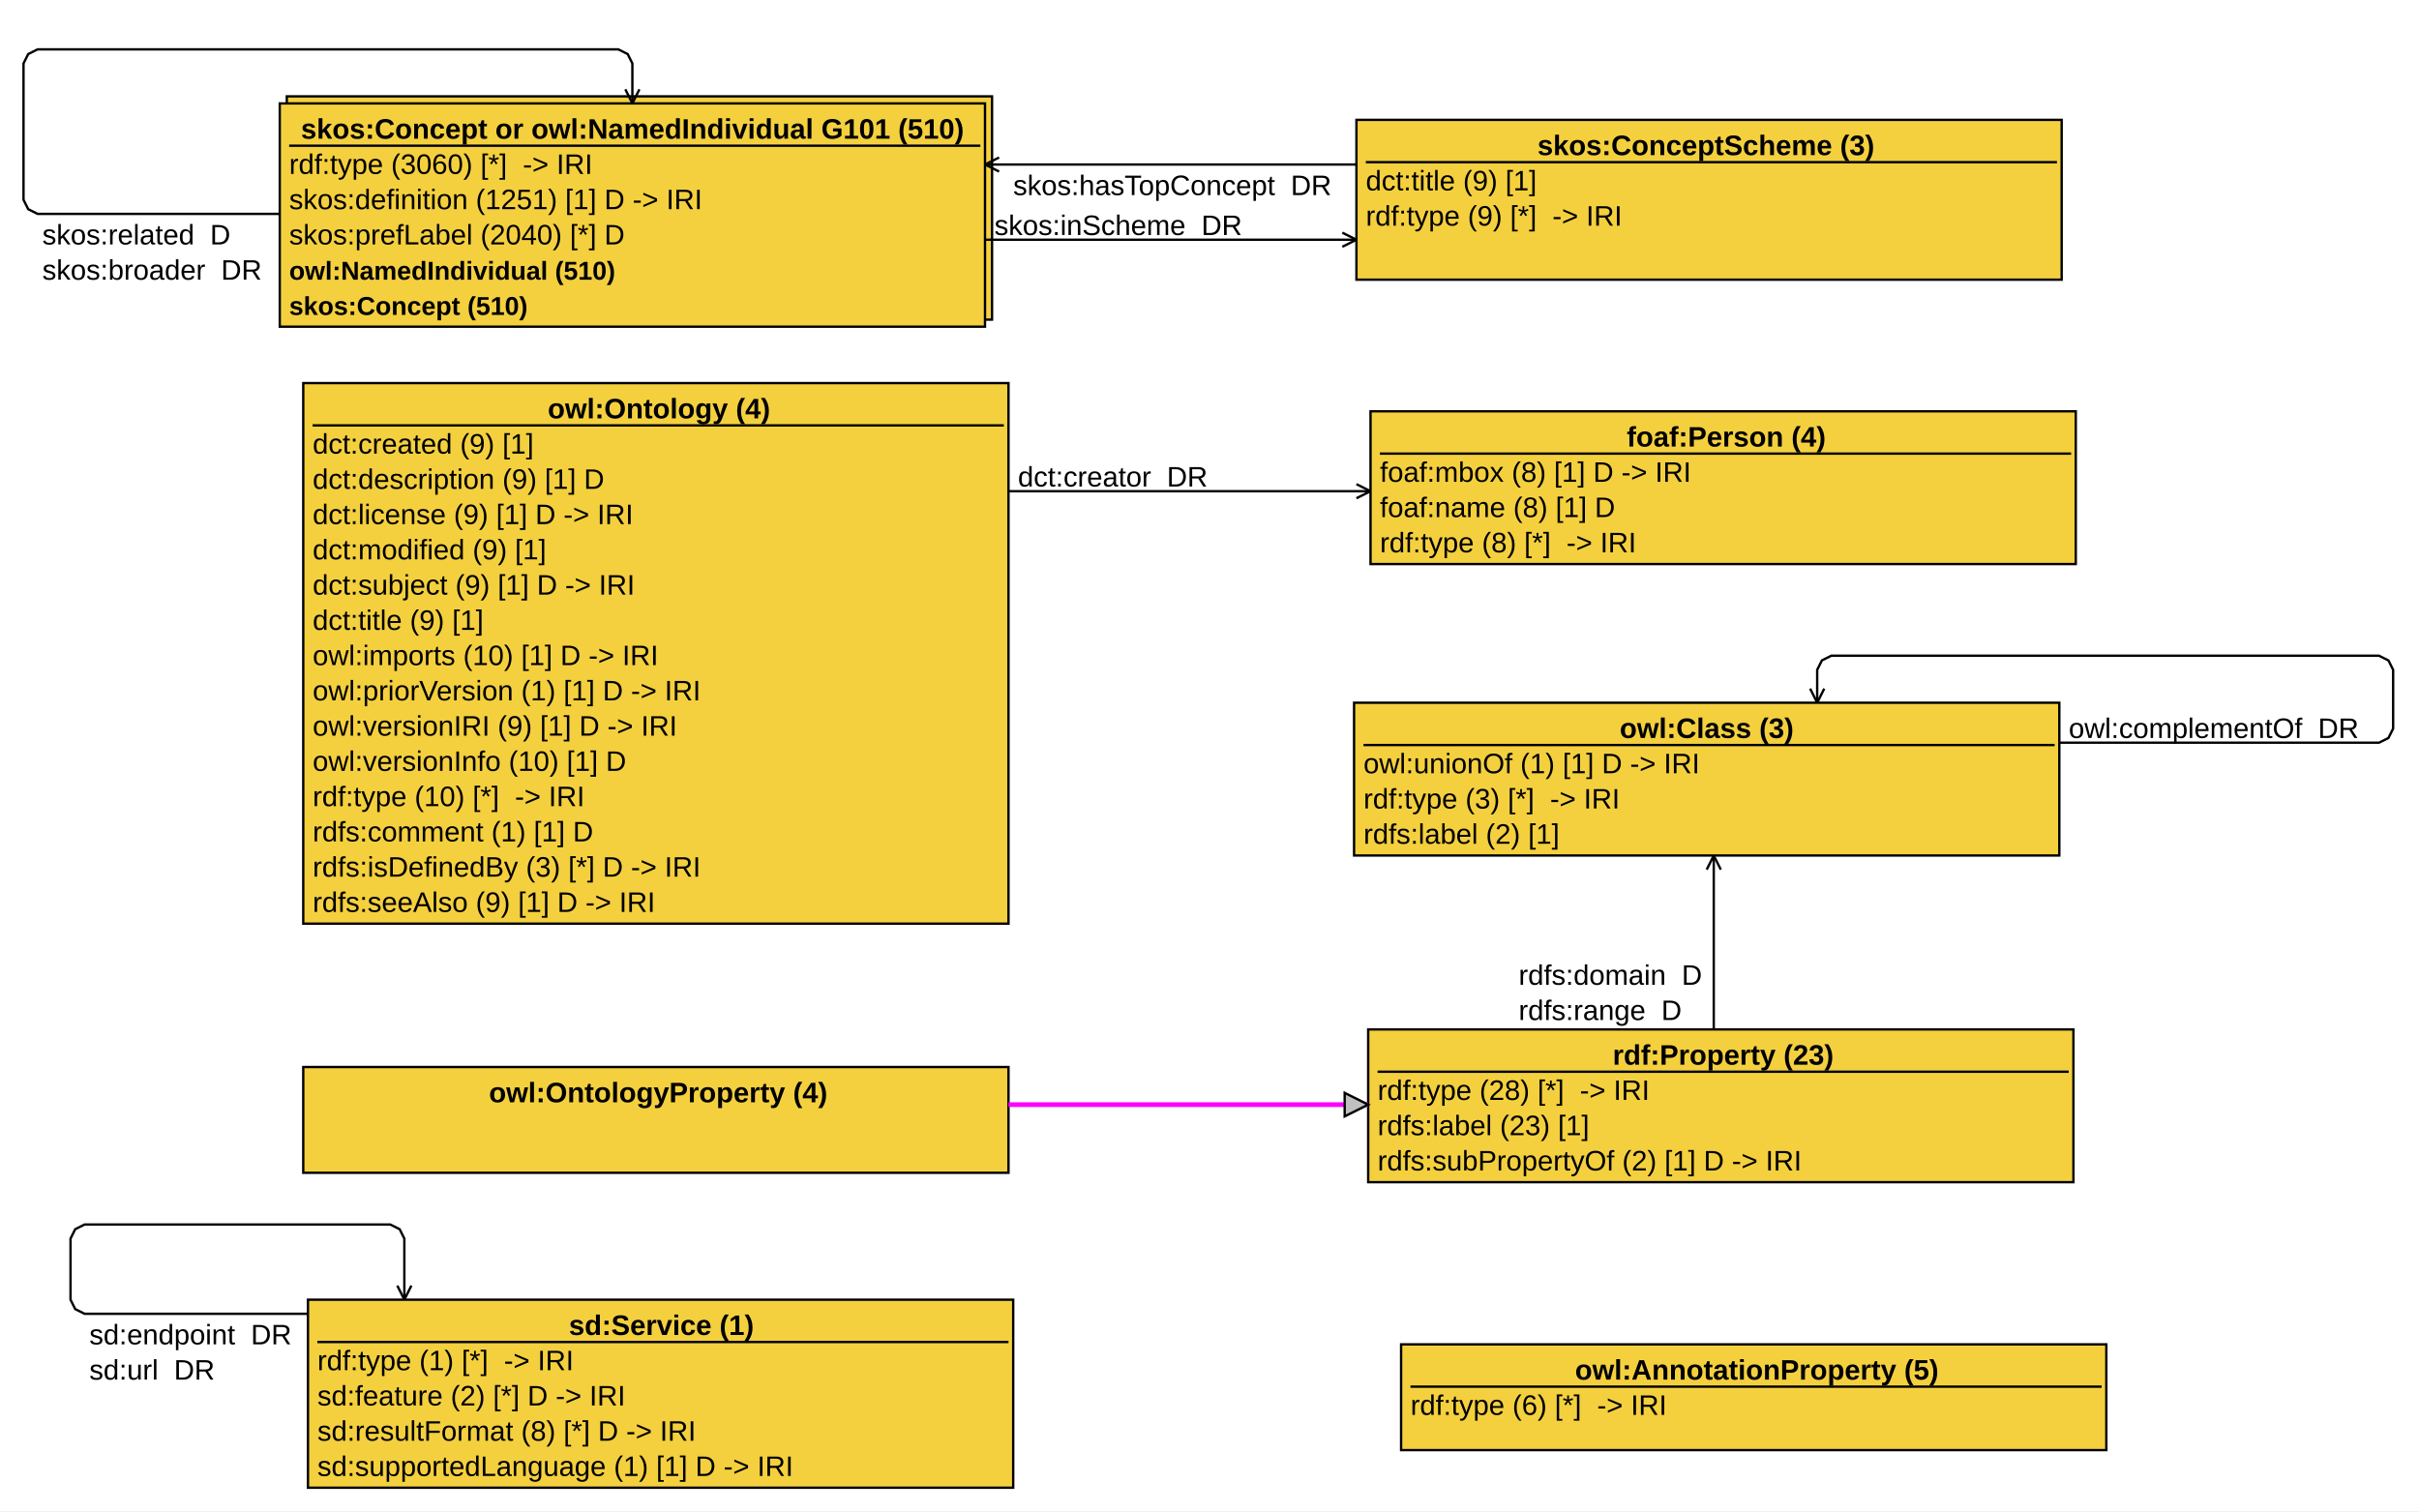
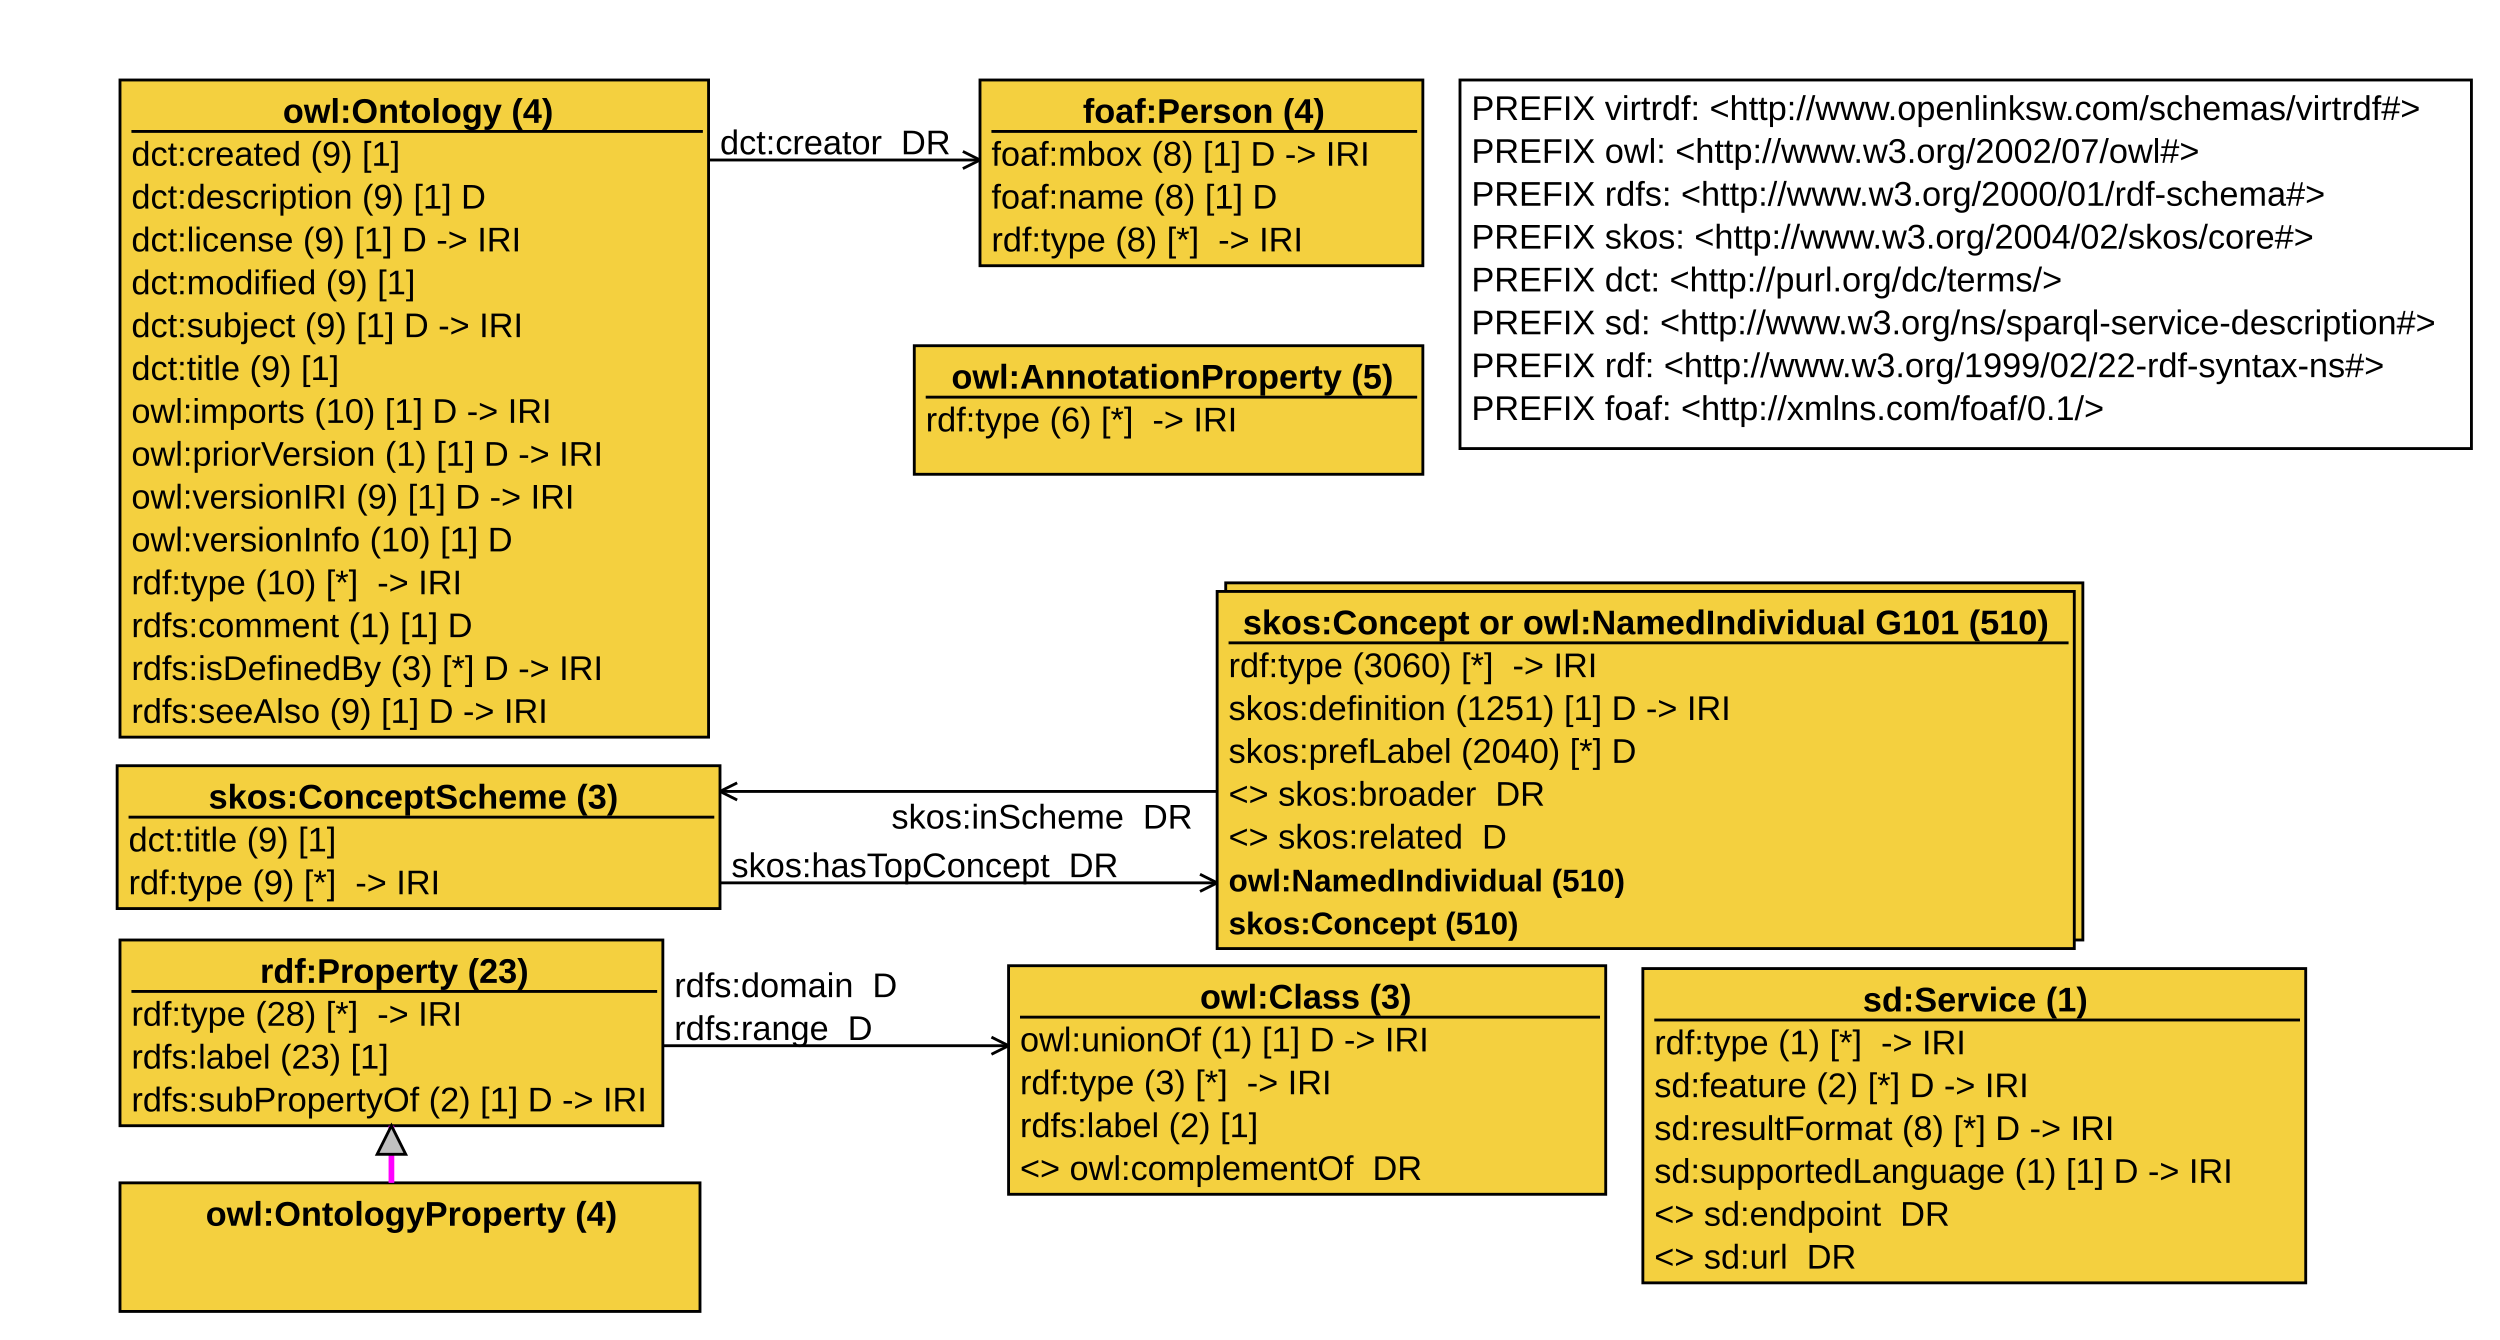
- <svg xmlns="http://www.w3.org/2000/svg" version="1.1" xml:space="preserve" width="1029" height="643" viewBox="0 0 1029 643">
+ <svg xmlns="http://www.w3.org/2000/svg" version="1.1" xml:space="preserve" width="875" height="469" viewBox="0 0 875 469">
 onmousemove="movetip(evt)" onmouseup="endmove()"&gt;
<rect x="0" y="0" width="100%" height="100%" style="fill:White;" />
  <defs>
    <linearGradient id="activ1" x1="0%" y1="0%" x2="100%" y2="0%">
      <stop offset="0%" style="stop-color:#FFFF00;stop-opacity:1" />
      <stop offset="100%" style="stop-color:#FFFFF0;stop-opacity:1" />
    </linearGradient>
  </defs>
-   <g id="2002682334">
-     <polygon points="122,41 422,41 422,136 122,136 " style="fill:#F4D03F; stroke-width:1;stroke:Black;" />
-     <polygon points="119,44 419,44 419,139 119,139 " style="fill:#F4D03F; stroke-width:1;stroke:Black;" />
+   <g id="2002719213">
+     <polygon points="42,414 245,414 245,459 42,459 " style="fill:#F4D03F; stroke-width:1;stroke:Black;" />
    <text style="font-family:Arial;font-size:12px;kerning:0;word-spacing:-1px;fill:Black;font-weight:bold;">
-       <tspan x="128" y="59">skos:Concept or owl:NamedIndividual G101 (510)</tspan>
+       <tspan x="72" y="429">owl:OntologyProperty (4)</tspan>
    </text>
-     <line x1="123" y1="62" x2="417" y2="62" style="stroke-width:1;stroke:Black;" />
+   </g>
+   <g id="2002719224">
+     <polygon points="429,204 729,204 729,329 429,329 " style="fill:#F4D03F; stroke-width:1;stroke:Black;" />
+     <polygon points="426,207 726,207 726,332 426,332 " style="fill:#F4D03F; stroke-width:1;stroke:Black;" />
+     <text style="font-family:Arial;font-size:12px;kerning:0;word-spacing:-1px;fill:Black;font-weight:bold;">
+       <tspan x="435" y="222">skos:Concept or owl:NamedIndividual G101 (510)</tspan>
+     </text>
+     <line x1="430" y1="225" x2="724" y2="225" style="stroke-width:1;stroke:Black;" />
    <text style="font-family:Arial;font-size:12px;kerning:0;word-spacing:-1px;fill:Black;">
-       <tspan x="123" y="74">rdf:type (3060) [*]  -&gt; IRI</tspan>
-       <tspan x="123" y="89">skos:definition (1251) [1] D -&gt; IRI</tspan>
-       <tspan x="123" y="104">skos:prefLabel (2040) [*] D</tspan>
+       <tspan x="430" y="237">rdf:type (3060) [*]  -&gt; IRI</tspan>
+       <tspan x="430" y="252">skos:definition (1251) [1] D -&gt; IRI</tspan>
+       <tspan x="430" y="267">skos:prefLabel (2040) [*] D</tspan>
+       <tspan x="430" y="282">&lt;&gt; skos:broader  DR</tspan>
+       <tspan x="430" y="297">&lt;&gt; skos:related  D</tspan>
    </text>
    <text style="font-family:Arial;font-size:11px;kerning:0;word-spacing:-1px;fill:Black;font-weight:bold;">
-       <tspan x="123" y="119">owl:NamedIndividual (510)</tspan>
-       <tspan x="123" y="134">skos:Concept (510)</tspan>
+       <tspan x="430" y="312">owl:NamedIndividual (510)</tspan>
+       <tspan x="430" y="327">skos:Concept (510)</tspan>
    </text>
  </g>
-   <g id="2002682400">
-     <polygon points="577,51 877,51 877,119 577,119 " style="fill:#F4D03F; stroke-width:1;stroke:Black;" />
+   <g id="2002719235">
+     <polygon points="42,28 248,28 248,258 42,258 " style="fill:#F4D03F; stroke-width:1;stroke:Black;" />
    <text style="font-family:Arial;font-size:12px;kerning:0;word-spacing:-1px;fill:Black;font-weight:bold;">
-       <tspan x="654" y="66">skos:ConceptScheme (3)</tspan>
+       <tspan x="99" y="43">owl:Ontology (4)</tspan>
    </text>
-     <line x1="581" y1="69" x2="875" y2="69" style="stroke-width:1;stroke:Black;" />
+     <line x1="46" y1="46" x2="246" y2="46" style="stroke-width:1;stroke:Black;" />
    <text style="font-family:Arial;font-size:12px;kerning:0;word-spacing:-1px;fill:Black;">
-       <tspan x="581" y="81">dct:title (9) [1] </tspan>
-       <tspan x="581" y="96">rdf:type (9) [*]  -&gt; IRI</tspan>
+       <tspan x="46" y="58">dct:created (9) [1] </tspan>
+       <tspan x="46" y="73">dct:description (9) [1] D</tspan>
+       <tspan x="46" y="88">dct:license (9) [1] D -&gt; IRI</tspan>
+       <tspan x="46" y="103">dct:modified (9) [1] </tspan>
+       <tspan x="46" y="118">dct:subject (9) [1] D -&gt; IRI</tspan>
+       <tspan x="46" y="133">dct:title (9) [1] </tspan>
+       <tspan x="46" y="148">owl:imports (10) [1] D -&gt; IRI</tspan>
+       <tspan x="46" y="163">owl:priorVersion (1) [1] D -&gt; IRI</tspan>
+       <tspan x="46" y="178">owl:versionIRI (9) [1] D -&gt; IRI</tspan>
+       <tspan x="46" y="193">owl:versionInfo (10) [1] D</tspan>
+       <tspan x="46" y="208">rdf:type (10) [*]  -&gt; IRI</tspan>
+       <tspan x="46" y="223">rdfs:comment (1) [1] D</tspan>
+       <tspan x="46" y="238">rdfs:isDefinedBy (3) [*] D -&gt; IRI</tspan>
+       <tspan x="46" y="253">rdfs:seeAlso (9) [1] D -&gt; IRI</tspan>
    </text>
  </g>
-   <g id="2002682389">
-     <polygon points="129,163 429,163 429,393 129,393 " style="fill:#F4D03F; stroke-width:1;stroke:Black;" />
+   <g id="2002719246">
+     <polygon points="42,329 232,329 232,394 42,394 " style="fill:#F4D03F; stroke-width:1;stroke:Black;" />
    <text style="font-family:Arial;font-size:12px;kerning:0;word-spacing:-1px;fill:Black;font-weight:bold;">
-       <tspan x="233" y="178">owl:Ontology (4)</tspan>
+       <tspan x="91" y="344">rdf:Property (23)</tspan>
    </text>
-     <line x1="133" y1="181" x2="427" y2="181" style="stroke-width:1;stroke:Black;" />
+     <line x1="46" y1="347" x2="230" y2="347" style="stroke-width:1;stroke:Black;" />
    <text style="font-family:Arial;font-size:12px;kerning:0;word-spacing:-1px;fill:Black;">
-       <tspan x="133" y="193">dct:created (9) [1] </tspan>
-       <tspan x="133" y="208">dct:description (9) [1] D</tspan>
-       <tspan x="133" y="223">dct:license (9) [1] D -&gt; IRI</tspan>
-       <tspan x="133" y="238">dct:modified (9) [1] </tspan>
-       <tspan x="133" y="253">dct:subject (9) [1] D -&gt; IRI</tspan>
-       <tspan x="133" y="268">dct:title (9) [1] </tspan>
-       <tspan x="133" y="283">owl:imports (10) [1] D -&gt; IRI</tspan>
-       <tspan x="133" y="298">owl:priorVersion (1) [1] D -&gt; IRI</tspan>
-       <tspan x="133" y="313">owl:versionIRI (9) [1] D -&gt; IRI</tspan>
-       <tspan x="133" y="328">owl:versionInfo (10) [1] D</tspan>
-       <tspan x="133" y="343">rdf:type (10) [*]  -&gt; IRI</tspan>
-       <tspan x="133" y="358">rdfs:comment (1) [1] D</tspan>
-       <tspan x="133" y="373">rdfs:isDefinedBy (3) [*] D -&gt; IRI</tspan>
-       <tspan x="133" y="388">rdfs:seeAlso (9) [1] D -&gt; IRI</tspan>
+       <tspan x="46" y="359">rdf:type (28) [*]  -&gt; IRI</tspan>
+       <tspan x="46" y="374">rdfs:label (23) [1] </tspan>
+       <tspan x="46" y="389">rdfs:subPropertyOf (2) [1] D -&gt; IRI</tspan>
    </text>
  </g>
-   <g id="2002682411">
-     <polygon points="583,175 883,175 883,240 583,240 " style="fill:#F4D03F; stroke-width:1;stroke:Black;" />
+   <g id="2002719257">
+     <polygon points="353,338 562,338 562,418 353,418 " style="fill:#F4D03F; stroke-width:1;stroke:Black;" />
    <text style="font-family:Arial;font-size:12px;kerning:0;word-spacing:-1px;fill:Black;font-weight:bold;">
-       <tspan x="692" y="190">foaf:Person (4)</tspan>
+       <tspan x="420" y="353">owl:Class (3)</tspan>
    </text>
-     <line x1="587" y1="193" x2="881" y2="193" style="stroke-width:1;stroke:Black;" />
+     <line x1="357" y1="356" x2="560" y2="356" style="stroke-width:1;stroke:Black;" />
    <text style="font-family:Arial;font-size:12px;kerning:0;word-spacing:-1px;fill:Black;">
-       <tspan x="587" y="205">foaf:mbox (8) [1] D -&gt; IRI</tspan>
-       <tspan x="587" y="220">foaf:name (8) [1] D</tspan>
-       <tspan x="587" y="235">rdf:type (8) [*]  -&gt; IRI</tspan>
+       <tspan x="357" y="368">owl:unionOf (1) [1] D -&gt; IRI</tspan>
+       <tspan x="357" y="383">rdf:type (3) [*]  -&gt; IRI</tspan>
+       <tspan x="357" y="398">rdfs:label (2) [1] </tspan>
+       <tspan x="357" y="413">&lt;&gt; owl:complementOf  DR</tspan>
    </text>
  </g>
-   <g id="2002682367">
-     <polygon points="576,299 876,299 876,364 576,364 " style="fill:#F4D03F; stroke-width:1;stroke:Black;" />
+   <g id="2002719268">
+     <polygon points="343,28 498,28 498,93 343,93 " style="fill:#F4D03F; stroke-width:1;stroke:Black;" />
    <text style="font-family:Arial;font-size:12px;kerning:0;word-spacing:-1px;fill:Black;font-weight:bold;">
-       <tspan x="689" y="314">owl:Class (3)</tspan>
+       <tspan x="379" y="43">foaf:Person (4)</tspan>
    </text>
-     <line x1="580" y1="317" x2="874" y2="317" style="stroke-width:1;stroke:Black;" />
+     <line x1="347" y1="46" x2="496" y2="46" style="stroke-width:1;stroke:Black;" />
    <text style="font-family:Arial;font-size:12px;kerning:0;word-spacing:-1px;fill:Black;">
-       <tspan x="580" y="329">owl:unionOf (1) [1] D -&gt; IRI</tspan>
-       <tspan x="580" y="344">rdf:type (3) [*]  -&gt; IRI</tspan>
-       <tspan x="580" y="359">rdfs:label (2) [1] </tspan>
+       <tspan x="347" y="58">foaf:mbox (8) [1] D -&gt; IRI</tspan>
+       <tspan x="347" y="73">foaf:name (8) [1] D</tspan>
+       <tspan x="347" y="88">rdf:type (8) [*]  -&gt; IRI</tspan>
    </text>
  </g>
-   <g id="2002682356">
-     <polygon points="582,438 882,438 882,503 582,503 " style="fill:#F4D03F; stroke-width:1;stroke:Black;" />
+   <g id="2002719279">
+     <polygon points="320,121 498,121 498,166 320,166 " style="fill:#F4D03F; stroke-width:1;stroke:Black;" />
    <text style="font-family:Arial;font-size:12px;kerning:0;word-spacing:-1px;fill:Black;font-weight:bold;">
-       <tspan x="686" y="453">rdf:Property (23)</tspan>
+       <tspan x="333" y="136">owl:AnnotationProperty (5)</tspan>
    </text>
-     <line x1="586" y1="456" x2="880" y2="456" style="stroke-width:1;stroke:Black;" />
+     <line x1="324" y1="139" x2="496" y2="139" style="stroke-width:1;stroke:Black;" />
    <text style="font-family:Arial;font-size:12px;kerning:0;word-spacing:-1px;fill:Black;">
-       <tspan x="586" y="468">rdf:type (28) [*]  -&gt; IRI</tspan>
-       <tspan x="586" y="483">rdfs:label (23) [1] </tspan>
-       <tspan x="586" y="498">rdfs:subPropertyOf (2) [1] D -&gt; IRI</tspan>
+       <tspan x="324" y="151">rdf:type (6) [*]  -&gt; IRI</tspan>
    </text>
  </g>
-   <g id="2002682323">
-     <polygon points="129,454 429,454 429,499 129,499 " style="fill:#F4D03F; stroke-width:1;stroke:Black;" />
-     <text style="font-family:Arial;font-size:12px;kerning:0;word-spacing:-1px;fill:Black;font-weight:bold;">
-       <tspan x="208" y="469">owl:OntologyProperty (4)</tspan>
+   <g id="2002719290">
+     <polygon points="511,28 865,28 865,157 511,157 " style="fill:White; stroke-width:1;stroke:Black;" />
+     <text style="font-family:Arial;font-size:12px;kerning:0;word-spacing:-1px;fill:Black;">
+       <tspan x="515" y="42">PREFIX virtrdf: &lt;http://www.openlinksw.com/schemas/virtrdf#&gt;</tspan>
+       <tspan x="515" y="57">PREFIX owl: &lt;http://www.w3.org/2002/07/owl#&gt;</tspan>
+       <tspan x="515" y="72">PREFIX rdfs: &lt;http://www.w3.org/2000/01/rdf-schema#&gt;</tspan>
+       <tspan x="515" y="87">PREFIX skos: &lt;http://www.w3.org/2004/02/skos/core#&gt;</tspan>
+       <tspan x="515" y="102">PREFIX dct: &lt;http://purl.org/dc/terms/&gt;</tspan>
+       <tspan x="515" y="117">PREFIX sd: &lt;http://www.w3.org/ns/sparql-service-description#&gt;</tspan>
+       <tspan x="515" y="132">PREFIX rdf: &lt;http://www.w3.org/1999/02/22-rdf-syntax-ns#&gt;</tspan>
+       <tspan x="515" y="147">PREFIX foaf: &lt;http://xmlns.com/foaf/0.1/&gt;</tspan>
    </text>
  </g>
-   <g id="2002682378">
-     <polygon points="131,553 431,553 431,633 131,633 " style="fill:#F4D03F; stroke-width:1;stroke:Black;" />
+   <g id="2002719301">
+     <polygon points="41,268 252,268 252,318 41,318 " style="fill:#F4D03F; stroke-width:1;stroke:Black;" />
    <text style="font-family:Arial;font-size:12px;kerning:0;word-spacing:-1px;fill:Black;font-weight:bold;">
-       <tspan x="242" y="568">sd:Service (1)</tspan>
+       <tspan x="73" y="283">skos:ConceptScheme (3)</tspan>
    </text>
-     <line x1="135" y1="571" x2="429" y2="571" style="stroke-width:1;stroke:Black;" />
+     <line x1="45" y1="286" x2="250" y2="286" style="stroke-width:1;stroke:Black;" />
    <text style="font-family:Arial;font-size:12px;kerning:0;word-spacing:-1px;fill:Black;">
-       <tspan x="135" y="583">rdf:type (1) [*]  -&gt; IRI</tspan>
-       <tspan x="135" y="598">sd:feature (2) [*] D -&gt; IRI</tspan>
-       <tspan x="135" y="613">sd:resultFormat (8) [*] D -&gt; IRI</tspan>
-       <tspan x="135" y="628">sd:supportedLanguage (1) [1] D -&gt; IRI</tspan>
+       <tspan x="45" y="298">dct:title (9) [1] </tspan>
+       <tspan x="45" y="313">rdf:type (9) [*]  -&gt; IRI</tspan>
    </text>
  </g>
-   <g id="2002682345">
-     <polygon points="596,572 896,572 896,617 596,617 " style="fill:#F4D03F; stroke-width:1;stroke:Black;" />
+   <g id="2002719312">
+     <polygon points="575,339 807,339 807,449 575,449 " style="fill:#F4D03F; stroke-width:1;stroke:Black;" />
    <text style="font-family:Arial;font-size:12px;kerning:0;word-spacing:-1px;fill:Black;font-weight:bold;">
-       <tspan x="670" y="587">owl:AnnotationProperty (5)</tspan>
+       <tspan x="652" y="354">sd:Service (1)</tspan>
    </text>
-     <line x1="600" y1="590" x2="894" y2="590" style="stroke-width:1;stroke:Black;" />
+     <line x1="579" y1="357" x2="805" y2="357" style="stroke-width:1;stroke:Black;" />
    <text style="font-family:Arial;font-size:12px;kerning:0;word-spacing:-1px;fill:Black;">
-       <tspan x="600" y="602">rdf:type (6) [*]  -&gt; IRI</tspan>
+       <tspan x="579" y="369">rdf:type (1) [*]  -&gt; IRI</tspan>
+       <tspan x="579" y="384">sd:feature (2) [*] D -&gt; IRI</tspan>
+       <tspan x="579" y="399">sd:resultFormat (8) [*] D -&gt; IRI</tspan>
+       <tspan x="579" y="414">sd:supportedLanguage (1) [1] D -&gt; IRI</tspan>
+       <tspan x="579" y="429">&lt;&gt; sd:endpoint  DR</tspan>
+       <tspan x="579" y="444">&lt;&gt; sd:url  DR</tspan>
    </text>
  </g>
-   <g id="2002682291">
-     <path d="M729,438 L729,364 " style="fill:none;stroke-width:1;stroke:Black;" />
-     <line x1="726" y1="370" x2="729" y2="364" style="stroke-width:1;stroke:Black;" />
-     <line x1="732" y1="370" x2="729" y2="364" style="stroke-width:1;stroke:Black;" />
+   <g id="2002719191">
+     <path d="M252,309 L426,309 " style="fill:none;stroke-width:1;stroke:Black;" />
+     <line x1="420" y1="306" x2="426" y2="309" style="stroke-width:1;stroke:Black;" />
+     <line x1="420" y1="312" x2="426" y2="309" style="stroke-width:1;stroke:Black;" />
    <text style="font-family:Arial;font-size:12px;kerning:0;word-spacing:-1px;fill:Black;">
-       <tspan x="646" y="419">rdfs:domain  D</tspan>
-       <tspan x="646" y="434">rdfs:range  D</tspan>
+       <tspan x="256" y="307">skos:hasTopConcept  DR</tspan>
    </text>
  </g>
-   <g id="2002682316">
-     <path d="M119,91 L16,91 12,89 10,85 10,27 12,23 16,21 263,21 267,23 269,27 269,44 " style="fill:none;stroke-width:1;stroke:Black;" />
-     <line x1="266" y1="38" x2="269" y2="44" style="stroke-width:1;stroke:Black;" />
-     <line x1="272" y1="38" x2="269" y2="44" style="stroke-width:1;stroke:Black;" />
+   <g id="2002719196">
+     <path d="M248,56 L343,56 " style="fill:none;stroke-width:1;stroke:Black;" />
+     <line x1="337" y1="53" x2="343" y2="56" style="stroke-width:1;stroke:Black;" />
+     <line x1="337" y1="59" x2="343" y2="56" style="stroke-width:1;stroke:Black;" />
    <text style="font-family:Arial;font-size:12px;kerning:0;word-spacing:-1px;fill:Black;">
-       <tspan x="18" y="104">skos:related  D</tspan>
-       <tspan x="18" y="119">skos:broader  DR</tspan>
+       <tspan x="252" y="54">dct:creator  DR</tspan>
    </text>
  </g>
-   <g id="2002682321">
-     <path d="M582,470 L429,470 " style="fill:none;stroke-width:2;stroke:Fuchsia;" />
-     <polygon points="572,475 582,470 572,465 " style="fill:Silver;stroke-width:1;stroke:Black;" />
+   <g id="2002719201">
+     <path d="M426,277 L252,277 " style="fill:none;stroke-width:1;stroke:Black;" />
+     <line x1="258" y1="274" x2="252" y2="277" style="stroke-width:1;stroke:Black;" />
+     <line x1="258" y1="280" x2="252" y2="277" style="stroke-width:1;stroke:Black;" />
    <text style="font-family:Arial;font-size:12px;kerning:0;word-spacing:-1px;fill:Black;">
-       <tspan x="568" y="483"> </tspan>
+       <tspan x="312" y="290">skos:inScheme  DR</tspan>
    </text>
  </g>
-   <g id="2002682306">
-     <path d="M577,70 L419,70 " style="fill:none;stroke-width:1;stroke:Black;" />
-     <line x1="425" y1="67" x2="419" y2="70" style="stroke-width:1;stroke:Black;" />
-     <line x1="425" y1="73" x2="419" y2="70" style="stroke-width:1;stroke:Black;" />
+   <g id="2002719206">
+     <path d="M232,366 L353,366 " style="fill:none;stroke-width:1;stroke:Black;" />
+     <line x1="347" y1="363" x2="353" y2="366" style="stroke-width:1;stroke:Black;" />
+     <line x1="347" y1="369" x2="353" y2="366" style="stroke-width:1;stroke:Black;" />
    <text style="font-family:Arial;font-size:12px;kerning:0;word-spacing:-1px;fill:Black;">
-       <tspan x="431" y="83">skos:hasTopConcept  DR</tspan>
+       <tspan x="236" y="349">rdfs:domain  D</tspan>
+       <tspan x="236" y="364">rdfs:range  D</tspan>
    </text>
  </g>
-   <g id="2002682311">
-     <path d="M419,102 L577,102 " style="fill:none;stroke-width:1;stroke:Black;" />
-     <line x1="571" y1="99" x2="577" y2="102" style="stroke-width:1;stroke:Black;" />
-     <line x1="571" y1="105" x2="577" y2="102" style="stroke-width:1;stroke:Black;" />
+   <g id="2002719211">
+     <path d="M137,394 L137,414 " style="fill:none;stroke-width:2;stroke:Fuchsia;" />
+     <polygon points="142,404 137,394 132,404 " style="fill:Silver;stroke-width:1;stroke:Black;" />
    <text style="font-family:Arial;font-size:12px;kerning:0;word-spacing:-1px;fill:Black;">
-       <tspan x="423" y="100">skos:inScheme  DR</tspan>
-     </text>
-   </g>
-   <g id="2002682286">
-     <path d="M429,209 L583,209 " style="fill:none;stroke-width:1;stroke:Black;" />
-     <line x1="577" y1="206" x2="583" y2="209" style="stroke-width:1;stroke:Black;" />
-     <line x1="577" y1="212" x2="583" y2="209" style="stroke-width:1;stroke:Black;" />
-     <text style="font-family:Arial;font-size:12px;kerning:0;word-spacing:-1px;fill:Black;">
-       <tspan x="433" y="207">dct:creator  DR</tspan>
-     </text>
-   </g>
-   <g id="2002682296">
-     <path d="M876,316 L1012,316 1016,314 1018,310 1018,285 1016,281 1012,279 779,279 775,281 773,285 773,299 " style="fill:none;stroke-width:1;stroke:Black;" />
-     <line x1="770" y1="293" x2="773" y2="299" style="stroke-width:1;stroke:Black;" />
-     <line x1="776" y1="293" x2="773" y2="299" style="stroke-width:1;stroke:Black;" />
-     <text style="font-family:Arial;font-size:12px;kerning:0;word-spacing:-1px;fill:Black;">
-       <tspan x="880" y="314">owl:complementOf  DR</tspan>
-     </text>
-   </g>
-   <g id="2002682301">
-     <path d="M131,559 L36,559 32,557 30,553 30,527 32,523 36,521 166,521 170,523 172,527 172,553 " style="fill:none;stroke-width:1;stroke:Black;" />
-     <line x1="169" y1="547" x2="172" y2="553" style="stroke-width:1;stroke:Black;" />
-     <line x1="175" y1="547" x2="172" y2="553" style="stroke-width:1;stroke:Black;" />
-     <text style="font-family:Arial;font-size:12px;kerning:0;word-spacing:-1px;fill:Black;">
-       <tspan x="38" y="572">sd:endpoint  DR</tspan>
-       <tspan x="38" y="587">sd:url  DR</tspan>
+       <tspan x="139" y="409"> </tspan>
    </text>
  </g>
</svg>
